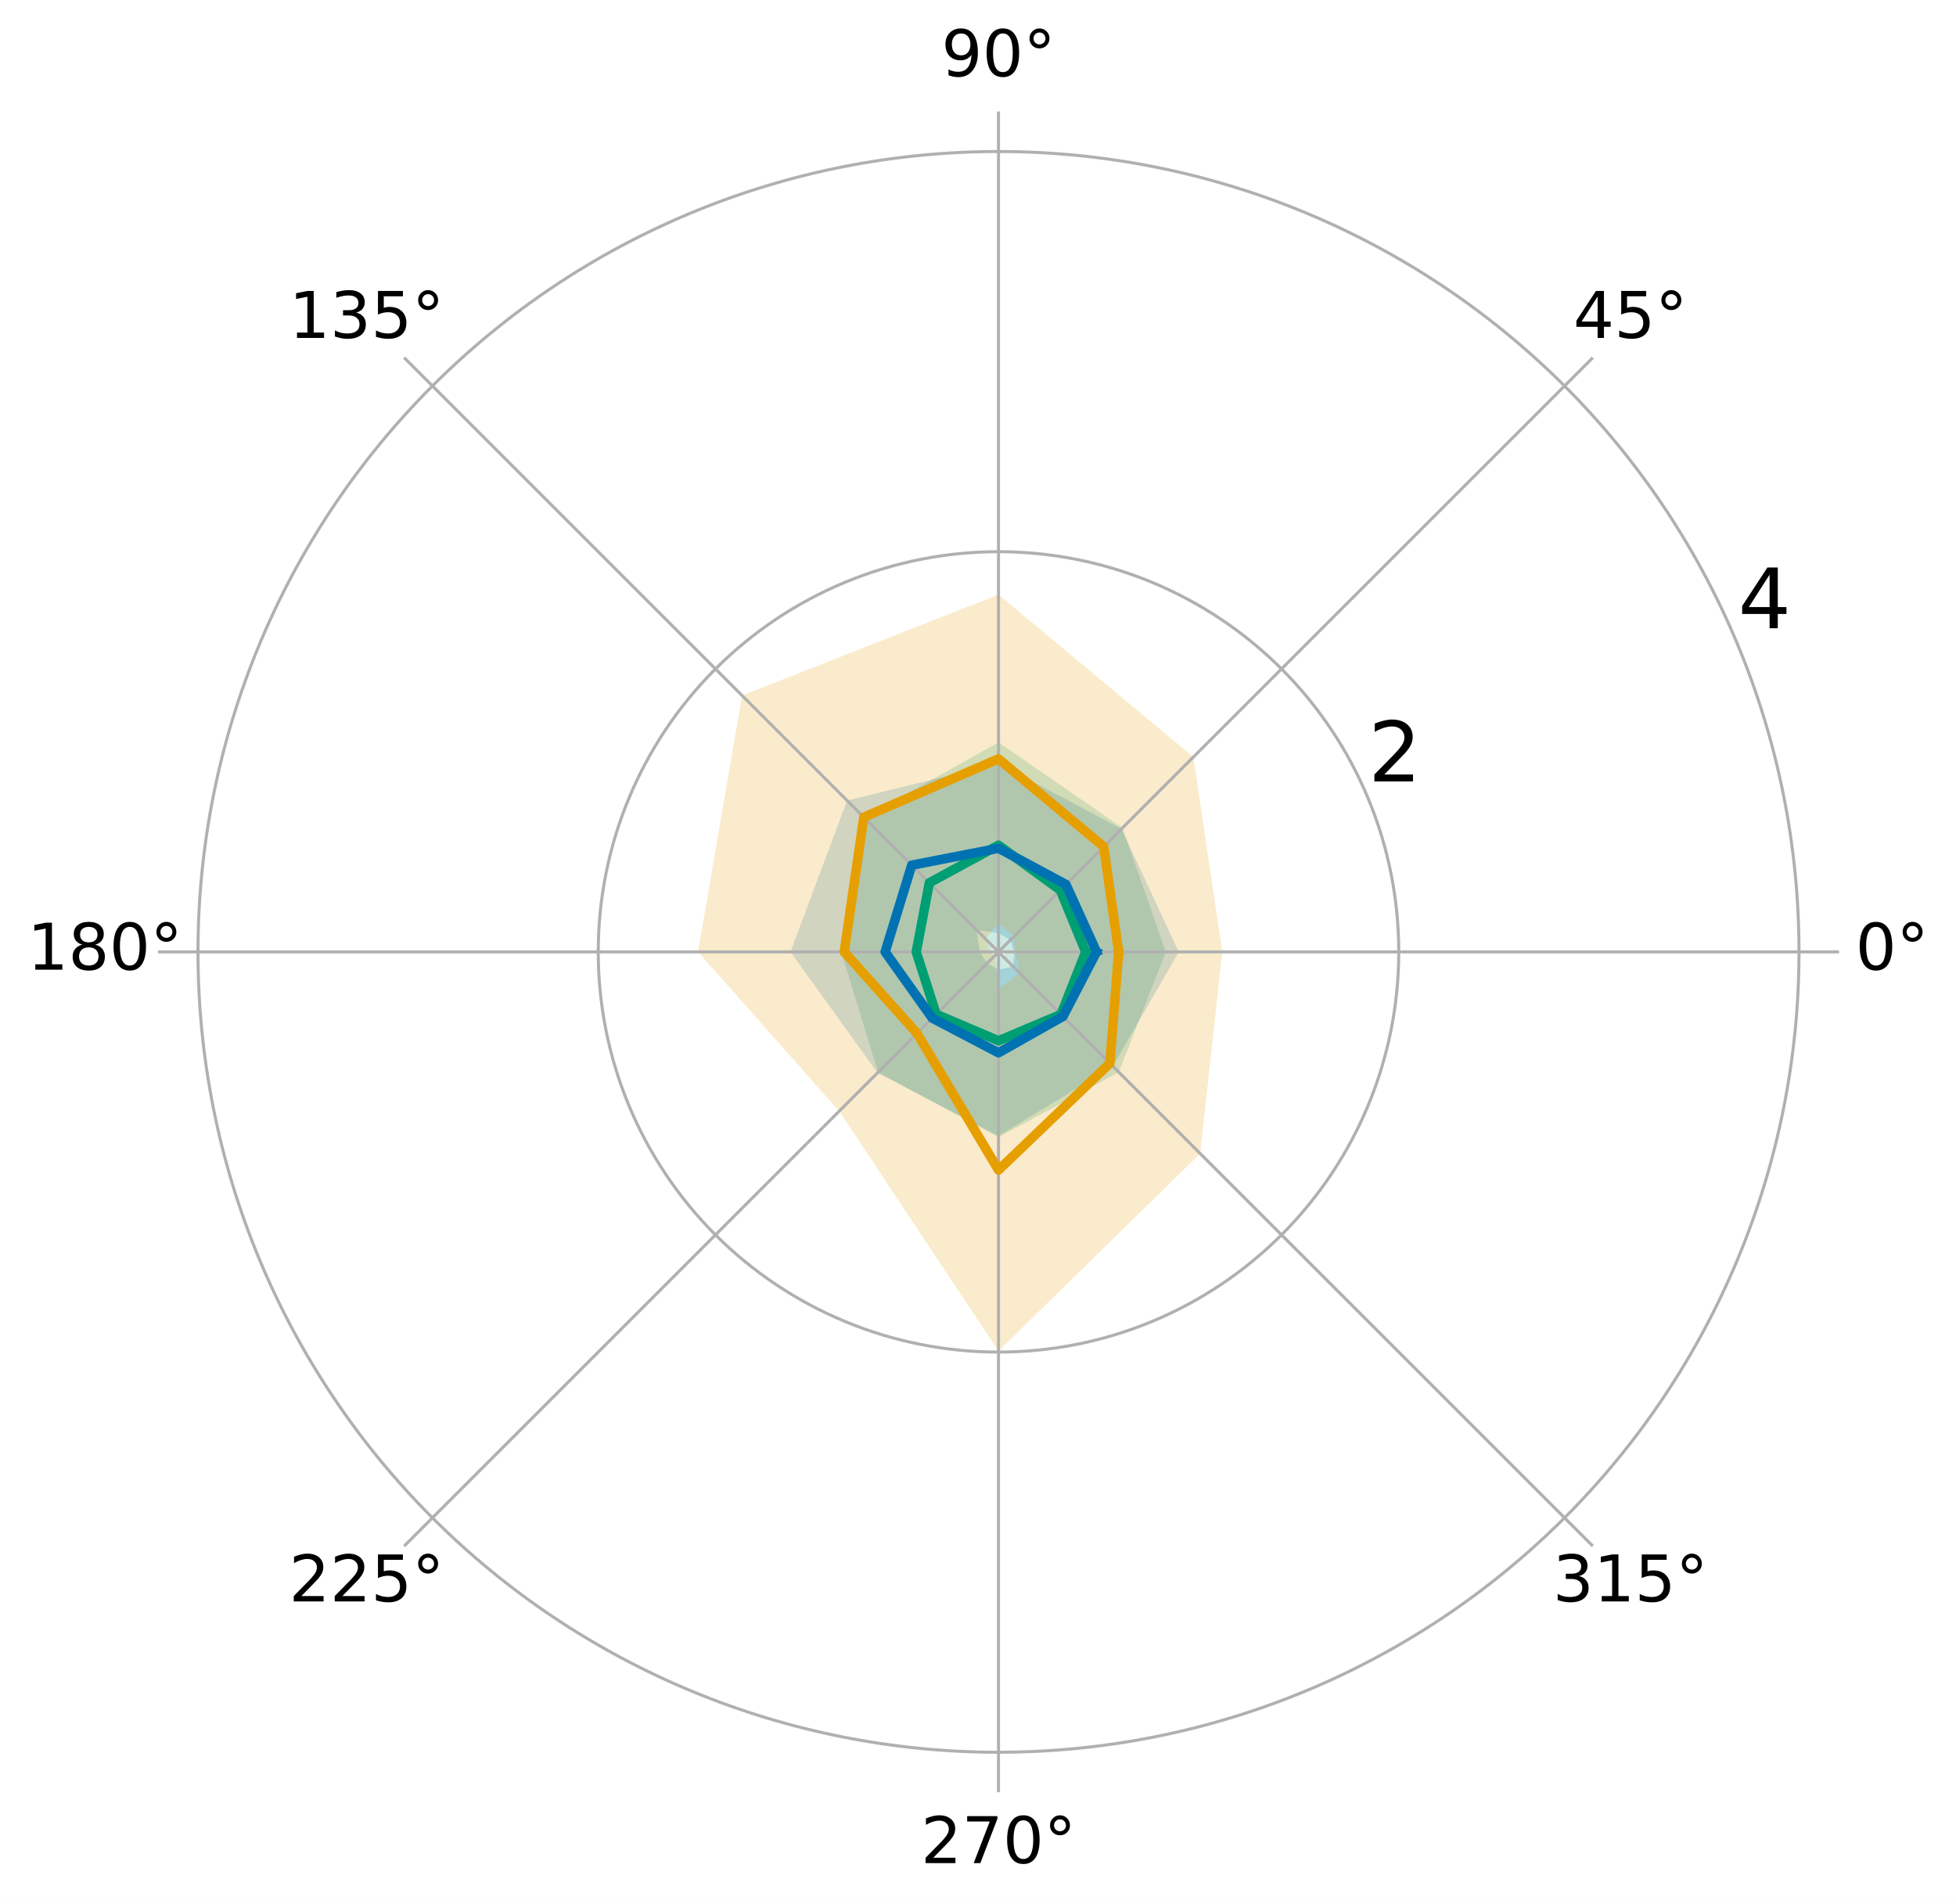
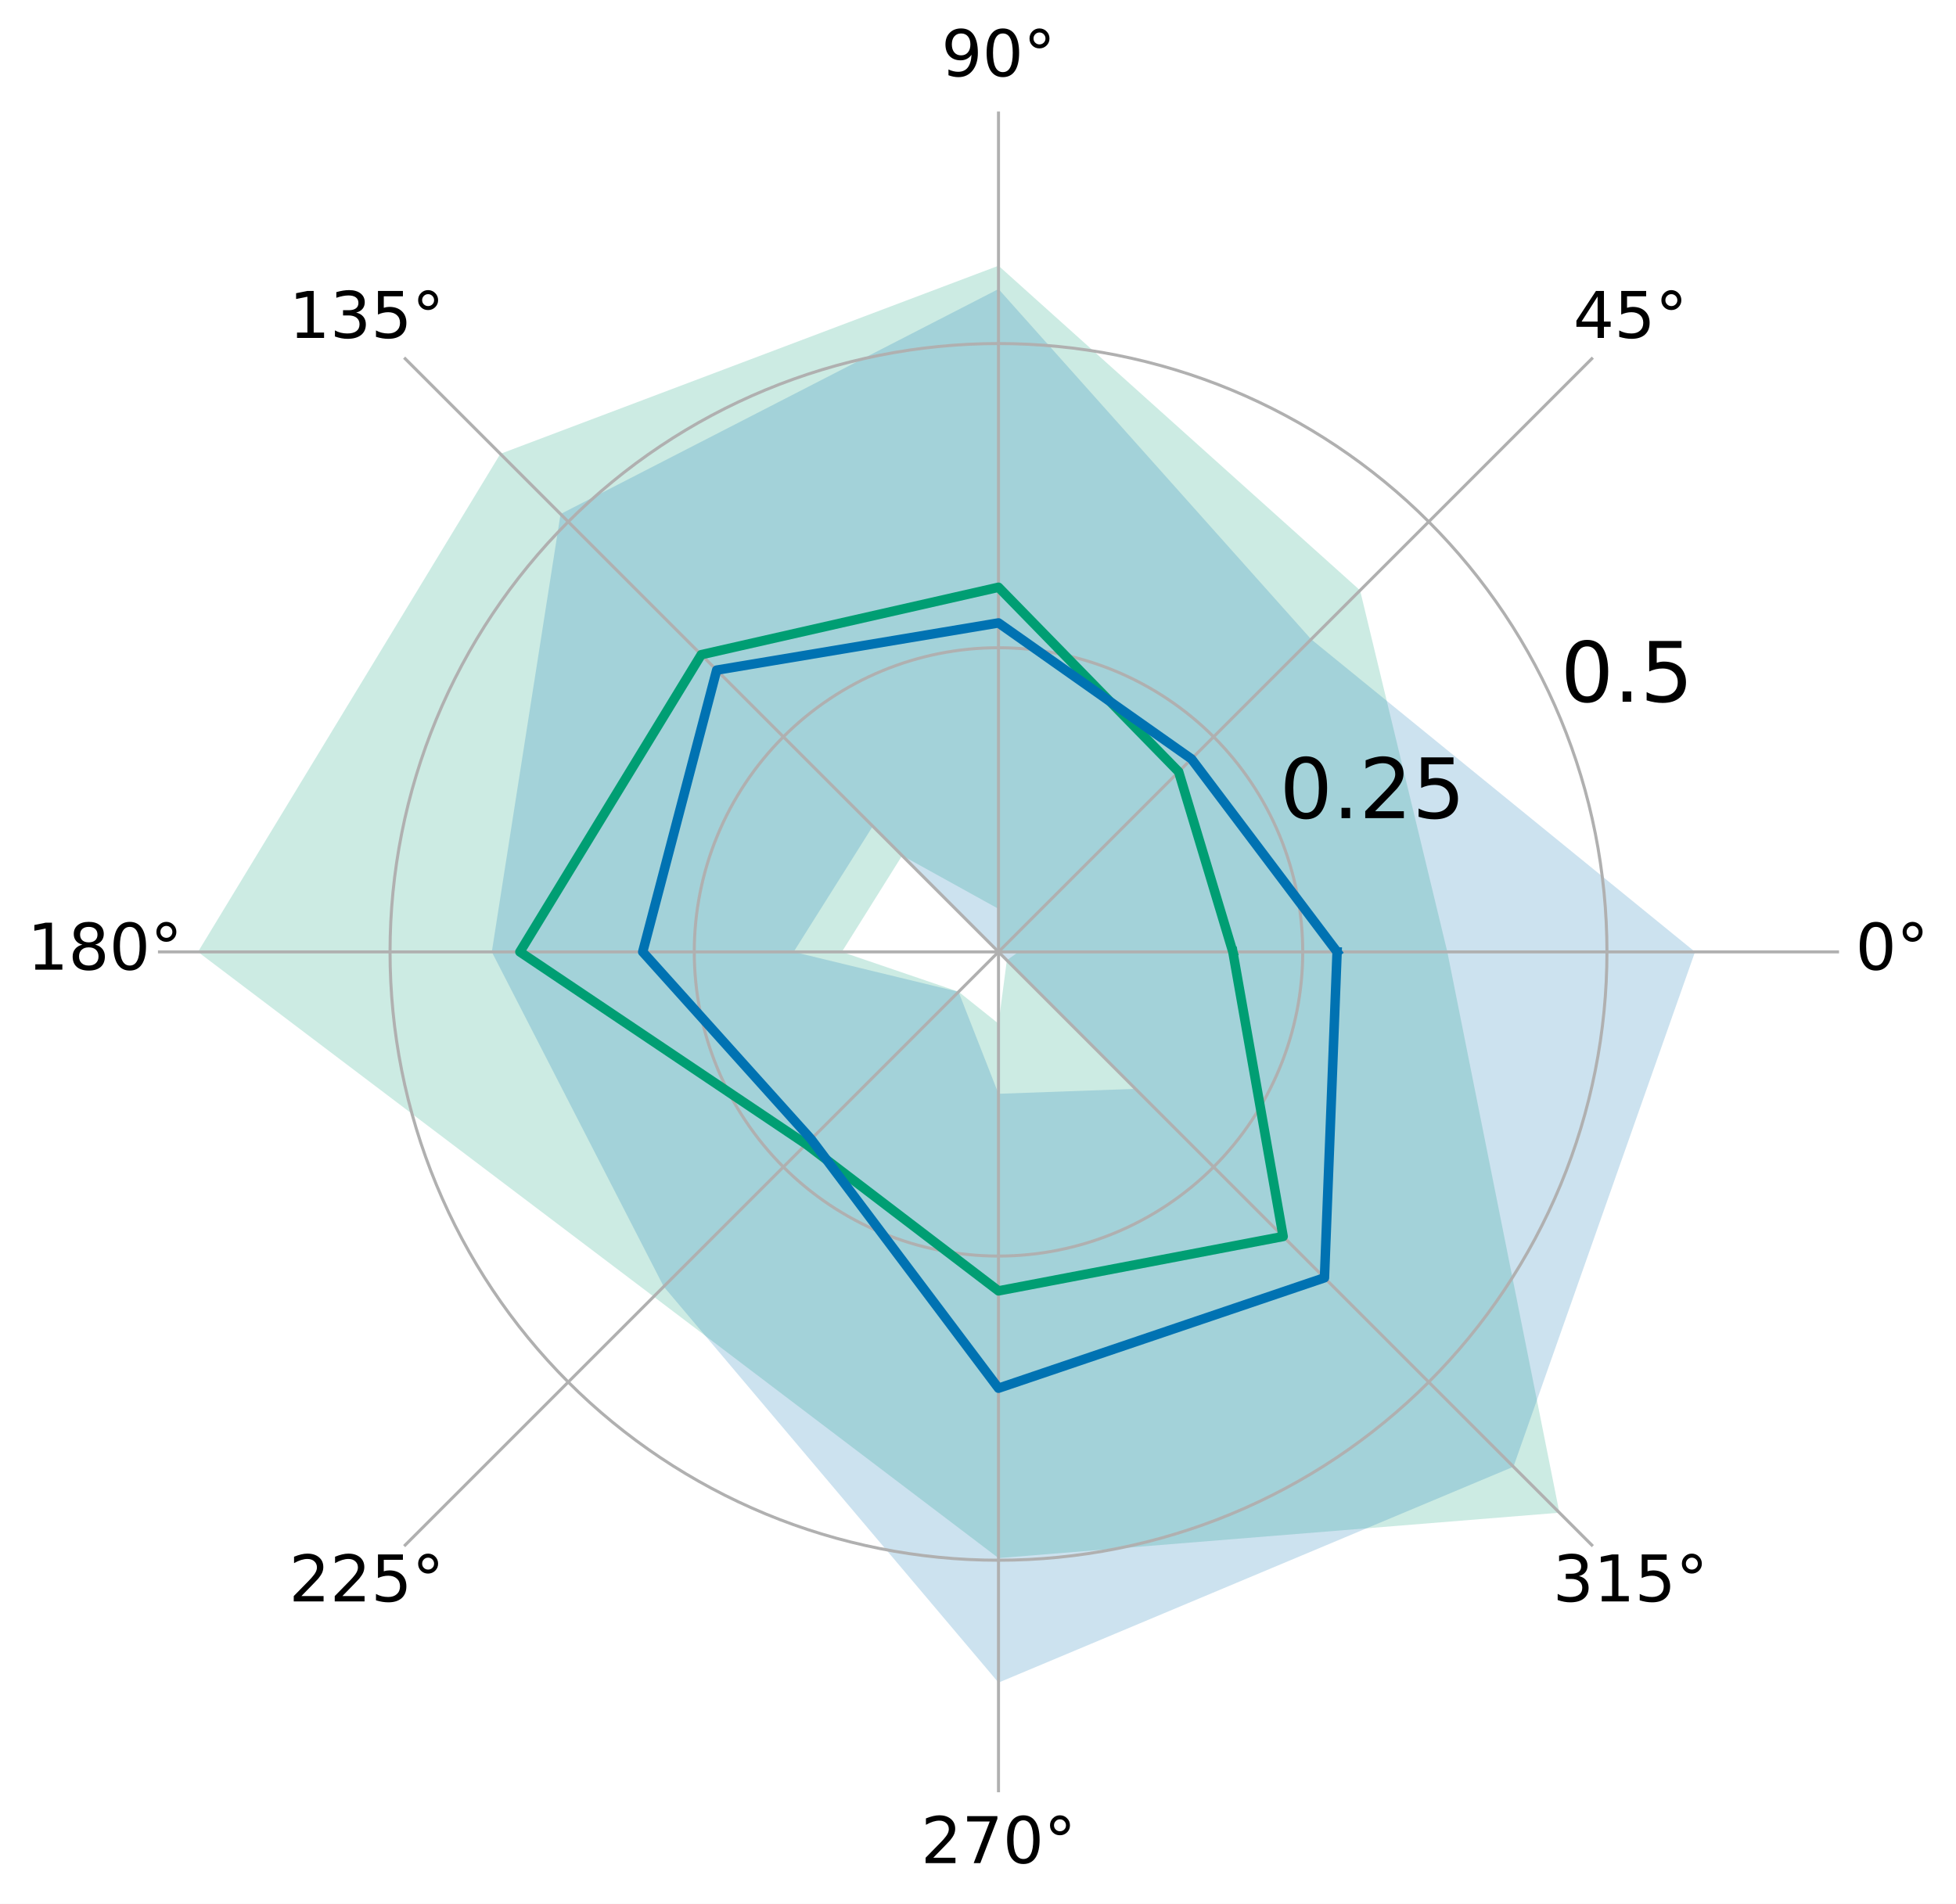
<svg xmlns="http://www.w3.org/2000/svg" xmlns:xlink="http://www.w3.org/1999/xlink" width="516.053pt" height="502.373pt" viewBox="0 0 516.053 502.373" version="1.1">
  <defs>
    <style type="text/css">*{stroke-linejoin: round; stroke-linecap: butt}</style>
  </defs>
  <g id="figure_1">
    <g id="patch_1">
      <path d="M 0 502.373  L 516.053 502.373  L 516.053 0  L 0 0  z " style="fill: #ffffff" />
    </g>
    <g id="axes_1">
      <g id="patch_2">
        <path d="M 485.194 251.186  C 485.194 222.065 479.458 193.227 468.314 166.323  C 457.17 139.418 440.834 114.97 420.242 94.378  C 399.651 73.787 375.203 57.451 348.298 46.307  C 321.394 35.163 292.556 29.426 263.434 29.426  C 234.313 29.426 205.475 35.163 178.57 46.307  C 151.666 57.451 127.218 73.787 106.626 94.378  C 86.035 114.97 69.699 139.418 58.555 166.323  C 47.411 193.227 41.674 222.065 41.674 251.186  C 41.674 280.308 47.411 309.146 58.555 336.05  C 69.699 362.955 86.035 387.403 106.626 407.994  C 127.218 428.586 151.666 444.922 178.57 456.066  C 205.475 467.21 234.313 472.946 263.434 472.946  C 292.556 472.946 321.394 467.21 348.298 456.066  C 375.203 444.922 399.651 428.586 420.242 407.994  C 440.834 387.403 457.17 362.955 468.314 336.05  C 479.458 309.146 485.194 280.308 485.194 251.186  M 263.434 251.186  C 263.434 251.186 263.434 251.186 263.434 251.186  C 263.434 251.186 263.434 251.186 263.434 251.186  C 263.434 251.186 263.434 251.186 263.434 251.186  C 263.434 251.186 263.434 251.186 263.434 251.186  C 263.434 251.186 263.434 251.186 263.434 251.186  C 263.434 251.186 263.434 251.186 263.434 251.186  C 263.434 251.186 263.434 251.186 263.434 251.186  C 263.434 251.186 263.434 251.186 263.434 251.186  C 263.434 251.186 263.434 251.186 263.434 251.186  C 263.434 251.186 263.434 251.186 263.434 251.186  C 263.434 251.186 263.434 251.186 263.434 251.186  C 263.434 251.186 263.434 251.186 263.434 251.186  C 263.434 251.186 263.434 251.186 263.434 251.186  C 263.434 251.186 263.434 251.186 263.434 251.186  C 263.434 251.186 263.434 251.186 263.434 251.186  C 263.434 251.186 263.434 251.186 263.434 251.186  z " style="fill: #ffffff" />
      </g>
      <g id="PolyCollection_1">
        <defs>
-           <path id="m931dfcbe3b" d="M 307.576 -251.186  L 265.312 -251.186  L 263.434 -251.186  L 263.434 -252.214  L 262.401 -252.22  L 261.554 -251.186  L 262.288 -250.04  L 263.434 -251.186  L 264.688 -249.933  L 265.312 -251.186  L 307.576 -251.186  L 307.576 -251.186  L 295.175 -219.446  L 263.434 -202.285  L 231.669 -219.421  L 221.919 -251.186  L 227.991 -286.63  L 263.434 -306.466  L 296.148 -283.9  L 307.576 -251.186  z " />
+           <path id="mb216cf181d" d="M 381.85 -251.186  L 268.687 -251.186  L 263.434 -251.186  L 263.434 -262.549  L 238.012 -276.609  L 222.102 -251.186  L 252.915 -240.667  L 263.434 -232.249  L 265.643 -248.978  L 268.687 -251.186  L 381.85 -251.186  L 381.85 -251.186  L 411.42 -103.2  L 263.434 -91.222  L 172.464 -160.216  L 52.234 -251.186  L 132.009 -382.612  L 263.434 -432.255  L 358.832 -346.584  L 381.85 -251.186  z " />
        </defs>
-         <g clip-path="url(#pc1f9cb7ef4)">
-           <use xlink:href="#m931dfcbe3b" x="0" y="502.373" style="fill: #009e73; fill-opacity: 0.2" />
+         <g clip-path="url(#pfd9562933d)">
+           <use xlink:href="#mb216cf181d" x="0" y="502.373" style="fill: #009e73; fill-opacity: 0.2" />
        </g>
      </g>
      <g id="PolyCollection_2">
        <defs>
-           <path id="m31ed14289d" d="M 310.993 -251.186  L 267.61 -251.186  L 266.576 -254.329  L 263.434 -256.143  L 257.608 -257.013  L 258.495 -251.186  L 260.406 -248.158  L 263.434 -246.495  L 267.304 -247.317  L 267.61 -251.186  L 310.993 -251.186  L 310.993 -251.186  L 293.604 -221.016  L 263.434 -202.625  L 231.517 -219.269  L 208.558 -251.186  L 223.491 -291.129  L 263.434 -300.92  L 295.877 -283.629  L 310.993 -251.186  z " />
+           <path id="m25e6761a52" d="M 447.2 -251.186  L 263.434 -251.186  L 282.771 -270.523  L 263.434 -251.186  L 230.268 -284.352  L 209.39 -251.186  L 252.89 -240.642  L 263.434 -213.744  L 299.575 -215.046  L 263.434 -251.186  L 447.2 -251.186  L 447.2 -251.186  L 399.29 -115.331  L 263.434 -58.363  L 175.111 -162.863  L 129.749 -251.186  L 147.893 -366.728  L 263.434 -426.104  L 345.924 -333.676  L 447.2 -251.186  z " />
        </defs>
-         <g clip-path="url(#pc1f9cb7ef4)">
-           <use xlink:href="#m31ed14289d" x="0" y="502.373" style="fill: #0072b2; fill-opacity: 0.2" />
-         </g>
-       </g>
-       <g id="PolyCollection_3">
-         <defs>
-           <path id="m01c67a7ea5" d="M 322.48 -251.186  L 267.785 -251.186  L 267.533 -255.285  L 263.434 -258.781  L 260.014 -254.607  L 261.303 -251.186  L 262.465 -250.217  L 263.434 -241.37  L 269.005 -245.616  L 267.785 -251.186  L 322.48 -251.186  L 322.48 -251.186  L 316.643 -197.978  L 263.434 -145.861  L 221.405 -209.157  L 184.159 -251.186  L 195.78 -318.841  L 263.434 -345.463  L 314.847 -302.599  L 322.48 -251.186  z " />
-         </defs>
-         <g clip-path="url(#pc1f9cb7ef4)">
-           <use xlink:href="#m01c67a7ea5" x="0" y="502.373" style="fill: #e69f00; fill-opacity: 0.2" />
+         <g clip-path="url(#pfd9562933d)">
+           <use xlink:href="#m25e6761a52" x="0" y="502.373" style="fill: #0072b2; fill-opacity: 0.2" />
        </g>
      </g>
      <g id="matplotlib.axis_1">
        <g id="xtick_1">
          <g id="line2d_1">
-             <path d="M 263.434 251.186  L 485.194 251.186  " clip-path="url(#pc1f9cb7ef4)" style="fill: none; stroke: #b0b0b0; stroke-width: 0.8; stroke-linecap: square" />
+             <path d="M 263.434 251.186  L 485.194 251.186  " clip-path="url(#pfd9562933d)" style="fill: none; stroke: #b0b0b0; stroke-width: 0.8; stroke-linecap: square" />
          </g>
          <g id="text_1">
            <g transform="translate(489.5362 255.8773) scale(0.17 -0.17)">
              <defs>
                <path id="DejaVuSans-30" d="M 2034 4250  Q 1547 4250 1301 3770  Q 1056 3291 1056 2328  Q 1056 1369 1301 889  Q 1547 409 2034 409  Q 2525 409 2770 889  Q 3016 1369 3016 2328  Q 3016 3291 2770 3770  Q 2525 4250 2034 4250  z M 2034 4750  Q 2819 4750 3233 4129  Q 3647 3509 3647 2328  Q 3647 1150 3233 529  Q 2819 -91 2034 -91  Q 1250 -91 836 529  Q 422 1150 422 2328  Q 422 3509 836 4129  Q 1250 4750 2034 4750  z " transform="scale(0.015625)" />
                <path id="DejaVuSans-b0" d="M 1600 4347  Q 1350 4347 1178 4173  Q 1006 4000 1006 3750  Q 1006 3503 1178 3333  Q 1350 3163 1600 3163  Q 1850 3163 2022 3333  Q 2194 3503 2194 3750  Q 2194 3997 2020 4172  Q 1847 4347 1600 4347  z M 1600 4750  Q 1800 4750 1984 4673  Q 2169 4597 2303 4453  Q 2447 4313 2519 4134  Q 2591 3956 2591 3750  Q 2591 3338 2302 3052  Q 2013 2766 1594 2766  Q 1172 2766 890 3047  Q 609 3328 609 3750  Q 609 4169 896 4459  Q 1184 4750 1600 4750  z " transform="scale(0.015625)" />
              </defs>
              <use xlink:href="#DejaVuSans-30" />
              <use xlink:href="#DejaVuSans-b0" x="63.623" />
            </g>
          </g>
        </g>
        <g id="xtick_2">
          <g id="line2d_2">
-             <path d="M 263.434 251.186  L 420.242 94.378  " clip-path="url(#pc1f9cb7ef4)" style="fill: none; stroke: #b0b0b0; stroke-width: 0.8; stroke-linecap: square" />
+             <path d="M 263.434 251.186  L 420.242 94.378  " clip-path="url(#pfd9562933d)" style="fill: none; stroke: #b0b0b0; stroke-width: 0.8; stroke-linecap: square" />
          </g>
          <g id="text_2">
            <g transform="translate(415.0756 89.16985) scale(0.17 -0.17)">
              <defs>
                <path id="DejaVuSans-34" d="M 2419 4116  L 825 1625  L 2419 1625  L 2419 4116  z M 2253 4666  L 3047 4666  L 3047 1625  L 3713 1625  L 3713 1100  L 3047 1100  L 3047 0  L 2419 0  L 2419 1100  L 313 1100  L 313 1709  L 2253 4666  z " transform="scale(0.015625)" />
                <path id="DejaVuSans-35" d="M 691 4666  L 3169 4666  L 3169 4134  L 1269 4134  L 1269 2991  Q 1406 3038 1543 3061  Q 1681 3084 1819 3084  Q 2600 3084 3056 2656  Q 3513 2228 3513 1497  Q 3513 744 3044 326  Q 2575 -91 1722 -91  Q 1428 -91 1123 -41  Q 819 9 494 109  L 494 744  Q 775 591 1075 516  Q 1375 441 1709 441  Q 2250 441 2565 725  Q 2881 1009 2881 1497  Q 2881 1984 2565 2268  Q 2250 2553 1709 2553  Q 1456 2553 1204 2497  Q 953 2441 691 2322  L 691 4666  z " transform="scale(0.015625)" />
              </defs>
              <use xlink:href="#DejaVuSans-34" />
              <use xlink:href="#DejaVuSans-35" x="63.623" />
              <use xlink:href="#DejaVuSans-b0" x="127.246" />
            </g>
          </g>
        </g>
        <g id="xtick_3">
          <g id="line2d_3">
-             <path d="M 263.434 251.186  L 263.434 29.426  " clip-path="url(#pc1f9cb7ef4)" style="fill: none; stroke: #b0b0b0; stroke-width: 0.8; stroke-linecap: square" />
+             <path d="M 263.434 251.186  L 263.434 29.426  " clip-path="url(#pfd9562933d)" style="fill: none; stroke: #b0b0b0; stroke-width: 0.8; stroke-linecap: square" />
          </g>
          <g id="text_3">
            <g transform="translate(248.3681 20.11734) scale(0.17 -0.17)">
              <defs>
                <path id="DejaVuSans-39" d="M 703 97  L 703 672  Q 941 559 1184 500  Q 1428 441 1663 441  Q 2288 441 2617 861  Q 2947 1281 2994 2138  Q 2813 1869 2534 1725  Q 2256 1581 1919 1581  Q 1219 1581 811 2004  Q 403 2428 403 3163  Q 403 3881 828 4315  Q 1253 4750 1959 4750  Q 2769 4750 3195 4129  Q 3622 3509 3622 2328  Q 3622 1225 3098 567  Q 2575 -91 1691 -91  Q 1453 -91 1209 -44  Q 966 3 703 97  z M 1959 2075  Q 2384 2075 2632 2365  Q 2881 2656 2881 3163  Q 2881 3666 2632 3958  Q 2384 4250 1959 4250  Q 1534 4250 1286 3958  Q 1038 3666 1038 3163  Q 1038 2656 1286 2365  Q 1534 2075 1959 2075  z " transform="scale(0.015625)" />
              </defs>
              <use xlink:href="#DejaVuSans-39" />
              <use xlink:href="#DejaVuSans-30" x="63.623" />
              <use xlink:href="#DejaVuSans-b0" x="127.246" />
            </g>
          </g>
        </g>
        <g id="xtick_4">
          <g id="line2d_4">
-             <path d="M 263.434 251.186  L 106.626 94.378  " clip-path="url(#pc1f9cb7ef4)" style="fill: none; stroke: #b0b0b0; stroke-width: 0.8; stroke-linecap: square" />
+             <path d="M 263.434 251.186  L 106.626 94.378  " clip-path="url(#pfd9562933d)" style="fill: none; stroke: #b0b0b0; stroke-width: 0.8; stroke-linecap: square" />
          </g>
          <g id="text_4">
            <g transform="translate(76.2525 89.16985) scale(0.17 -0.17)">
              <defs>
                <path id="DejaVuSans-31" d="M 794 531  L 1825 531  L 1825 4091  L 703 3866  L 703 4441  L 1819 4666  L 2450 4666  L 2450 531  L 3481 531  L 3481 0  L 794 0  L 794 531  z " transform="scale(0.015625)" />
                <path id="DejaVuSans-33" d="M 2597 2516  Q 3050 2419 3304 2112  Q 3559 1806 3559 1356  Q 3559 666 3084 287  Q 2609 -91 1734 -91  Q 1441 -91 1130 -33  Q 819 25 488 141  L 488 750  Q 750 597 1062 519  Q 1375 441 1716 441  Q 2309 441 2620 675  Q 2931 909 2931 1356  Q 2931 1769 2642 2001  Q 2353 2234 1838 2234  L 1294 2234  L 1294 2753  L 1863 2753  Q 2328 2753 2575 2939  Q 2822 3125 2822 3475  Q 2822 3834 2567 4026  Q 2313 4219 1838 4219  Q 1578 4219 1281 4162  Q 984 4106 628 3988  L 628 4550  Q 988 4650 1302 4700  Q 1616 4750 1894 4750  Q 2613 4750 3031 4423  Q 3450 4097 3450 3541  Q 3450 3153 3228 2886  Q 3006 2619 2597 2516  z " transform="scale(0.015625)" />
              </defs>
              <use xlink:href="#DejaVuSans-31" />
              <use xlink:href="#DejaVuSans-33" x="63.623" />
              <use xlink:href="#DejaVuSans-35" x="127.246" />
              <use xlink:href="#DejaVuSans-b0" x="190.869" />
            </g>
          </g>
        </g>
        <g id="xtick_5">
          <g id="line2d_5">
-             <path d="M 263.434 251.186  L 41.674 251.186  " clip-path="url(#pc1f9cb7ef4)" style="fill: none; stroke: #b0b0b0; stroke-width: 0.8; stroke-linecap: square" />
+             <path d="M 263.434 251.186  L 41.674 251.186  " clip-path="url(#pfd9562933d)" style="fill: none; stroke: #b0b0b0; stroke-width: 0.8; stroke-linecap: square" />
          </g>
          <g id="text_5">
            <g transform="translate(7.2 255.8773) scale(0.17 -0.17)">
              <defs>
                <path id="DejaVuSans-38" d="M 2034 2216  Q 1584 2216 1326 1975  Q 1069 1734 1069 1313  Q 1069 891 1326 650  Q 1584 409 2034 409  Q 2484 409 2743 651  Q 3003 894 3003 1313  Q 3003 1734 2745 1975  Q 2488 2216 2034 2216  z M 1403 2484  Q 997 2584 770 2862  Q 544 3141 544 3541  Q 544 4100 942 4425  Q 1341 4750 2034 4750  Q 2731 4750 3128 4425  Q 3525 4100 3525 3541  Q 3525 3141 3298 2862  Q 3072 2584 2669 2484  Q 3125 2378 3379 2068  Q 3634 1759 3634 1313  Q 3634 634 3220 271  Q 2806 -91 2034 -91  Q 1263 -91 848 271  Q 434 634 434 1313  Q 434 1759 690 2068  Q 947 2378 1403 2484  z M 1172 3481  Q 1172 3119 1398 2916  Q 1625 2713 2034 2713  Q 2441 2713 2670 2916  Q 2900 3119 2900 3481  Q 2900 3844 2670 4047  Q 2441 4250 2034 4250  Q 1625 4250 1398 4047  Q 1172 3844 1172 3481  z " transform="scale(0.015625)" />
              </defs>
              <use xlink:href="#DejaVuSans-31" />
              <use xlink:href="#DejaVuSans-38" x="63.623" />
              <use xlink:href="#DejaVuSans-30" x="127.246" />
              <use xlink:href="#DejaVuSans-b0" x="190.869" />
            </g>
          </g>
        </g>
        <g id="xtick_6">
          <g id="line2d_6">
-             <path d="M 263.434 251.186  L 106.626 407.994  " clip-path="url(#pc1f9cb7ef4)" style="fill: none; stroke: #b0b0b0; stroke-width: 0.8; stroke-linecap: square" />
+             <path d="M 263.434 251.186  L 106.626 407.994  " clip-path="url(#pfd9562933d)" style="fill: none; stroke: #b0b0b0; stroke-width: 0.8; stroke-linecap: square" />
          </g>
          <g id="text_6">
            <g transform="translate(76.2525 422.5848) scale(0.17 -0.17)">
              <defs>
                <path id="DejaVuSans-32" d="M 1228 531  L 3431 531  L 3431 0  L 469 0  L 469 531  Q 828 903 1448 1529  Q 2069 2156 2228 2338  Q 2531 2678 2651 2914  Q 2772 3150 2772 3378  Q 2772 3750 2511 3984  Q 2250 4219 1831 4219  Q 1534 4219 1204 4116  Q 875 4013 500 3803  L 500 4441  Q 881 4594 1212 4672  Q 1544 4750 1819 4750  Q 2544 4750 2975 4387  Q 3406 4025 3406 3419  Q 3406 3131 3298 2873  Q 3191 2616 2906 2266  Q 2828 2175 2409 1742  Q 1991 1309 1228 531  z " transform="scale(0.015625)" />
              </defs>
              <use xlink:href="#DejaVuSans-32" />
              <use xlink:href="#DejaVuSans-32" x="63.623" />
              <use xlink:href="#DejaVuSans-35" x="127.246" />
              <use xlink:href="#DejaVuSans-b0" x="190.869" />
            </g>
          </g>
        </g>
        <g id="xtick_7">
          <g id="line2d_7">
-             <path d="M 263.434 251.186  L 263.434 472.946  " clip-path="url(#pc1f9cb7ef4)" style="fill: none; stroke: #b0b0b0; stroke-width: 0.8; stroke-linecap: square" />
+             <path d="M 263.434 251.186  L 263.434 472.946  " clip-path="url(#pfd9562933d)" style="fill: none; stroke: #b0b0b0; stroke-width: 0.8; stroke-linecap: square" />
          </g>
          <g id="text_7">
            <g transform="translate(242.96 491.6373) scale(0.17 -0.17)">
              <defs>
                <path id="DejaVuSans-37" d="M 525 4666  L 3525 4666  L 3525 4397  L 1831 0  L 1172 0  L 2766 4134  L 525 4134  L 525 4666  z " transform="scale(0.015625)" />
              </defs>
              <use xlink:href="#DejaVuSans-32" />
              <use xlink:href="#DejaVuSans-37" x="63.623" />
              <use xlink:href="#DejaVuSans-30" x="127.246" />
              <use xlink:href="#DejaVuSans-b0" x="190.869" />
            </g>
          </g>
        </g>
        <g id="xtick_8">
          <g id="line2d_8">
-             <path d="M 263.434 251.186  L 420.242 407.994  " clip-path="url(#pc1f9cb7ef4)" style="fill: none; stroke: #b0b0b0; stroke-width: 0.8; stroke-linecap: square" />
+             <path d="M 263.434 251.186  L 420.242 407.994  " clip-path="url(#pfd9562933d)" style="fill: none; stroke: #b0b0b0; stroke-width: 0.8; stroke-linecap: square" />
          </g>
          <g id="text_8">
            <g transform="translate(409.6675 422.5848) scale(0.17 -0.17)">
              <use xlink:href="#DejaVuSans-33" />
              <use xlink:href="#DejaVuSans-31" x="63.623" />
              <use xlink:href="#DejaVuSans-35" x="127.246" />
              <use xlink:href="#DejaVuSans-b0" x="190.869" />
            </g>
          </g>
        </g>
      </g>
      <g id="matplotlib.axis_2">
        <g id="ytick_1">
          <g id="line2d_9">
-             <path d="M 369.034 251.186  C 369.034 237.319 366.303 223.587 360.996 210.775  C 355.689 197.963 347.91 186.322 338.105 176.516  C 328.299 166.71 316.657 158.931 303.846 153.625  C 291.034 148.318 277.302 145.586 263.434 145.586  C 249.567 145.586 235.835 148.318 223.023 153.625  C 210.211 158.931 198.57 166.71 188.764 176.516  C 178.958 186.322 171.179 197.963 165.873 210.775  C 160.566 223.587 157.834 237.319 157.834 251.186  C 157.834 265.054 160.566 278.786 165.873 291.598  C 171.179 304.409 178.958 316.051 188.764 325.857  C 198.57 335.663 210.211 343.441 223.023 348.748  C 235.835 354.055 249.567 356.786 263.434 356.786  C 277.302 356.786 291.034 354.055 303.846 348.748  C 316.657 343.441 328.299 335.663 338.105 325.857  C 347.91 316.051 355.689 304.409 360.996 291.598  C 366.303 278.786 369.034 265.054 369.034 251.186  " clip-path="url(#pc1f9cb7ef4)" style="fill: none; stroke: #b0b0b0; stroke-width: 0.8; stroke-linecap: square" />
+             <path d="M 343.699 251.186  C 343.699 240.646 341.623 230.208 337.589 220.471  C 333.556 210.733 327.643 201.884 320.19 194.431  C 312.737 186.978 303.888 181.065 294.15 177.032  C 284.412 172.998 273.975 170.922 263.434 170.922  C 252.894 170.922 242.456 172.998 232.718 177.032  C 222.981 181.065 214.132 186.978 206.679 194.431  C 199.226 201.884 193.313 210.733 189.28 220.471  C 185.246 230.208 183.17 240.646 183.17 251.186  C 183.17 261.727 185.246 272.164 189.28 281.902  C 193.313 291.64 199.226 300.489 206.679 307.942  C 214.132 315.395 222.981 321.308 232.718 325.341  C 242.456 329.375 252.894 331.451 263.434 331.451  C 273.975 331.451 284.412 329.375 294.15 325.341  C 303.888 321.308 312.737 315.395 320.19 307.942  C 327.643 300.489 333.556 291.64 337.589 281.902  C 341.623 272.164 343.699 261.727 343.699 251.186  " clip-path="url(#pfd9562933d)" style="fill: none; stroke: #b0b0b0; stroke-width: 0.8; stroke-linecap: square" />
          </g>
          <g id="text_9">
-             <g transform="translate(360.9961 206.1997) scale(0.22 -0.22)">
-               <use xlink:href="#DejaVuSans-32" />
+             <g transform="translate(337.5891 215.8952) scale(0.22 -0.22)">
+               <defs>
+                 <path id="DejaVuSans-2e" d="M 684 794  L 1344 794  L 1344 0  L 684 0  L 684 794  z " transform="scale(0.015625)" />
+               </defs>
+               <use xlink:href="#DejaVuSans-30" />
+               <use xlink:href="#DejaVuSans-2e" x="63.623" />
+               <use xlink:href="#DejaVuSans-32" x="95.41" />
+               <use xlink:href="#DejaVuSans-35" x="159.033" />
            </g>
          </g>
        </g>
        <g id="ytick_2">
          <g id="line2d_10">
-             <path d="M 474.634 251.186  C 474.634 223.452 469.171 195.987 458.558 170.364  C 447.944 144.74 432.387 121.457 412.775 101.845  C 393.164 82.234 369.88 66.677 344.257 56.063  C 318.634 45.45 291.169 39.986 263.434 39.986  C 235.7 39.986 208.235 45.45 182.612 56.063  C 156.988 66.677 133.705 82.234 114.093 101.845  C 94.482 121.457 78.925 144.74 68.311 170.364  C 57.697 195.987 52.234 223.452 52.234 251.186  C 52.234 278.921 57.697 306.386 68.311 332.009  C 78.925 357.633 94.482 380.916 114.093 400.527  C 133.705 420.139 156.988 435.696 182.612 446.31  C 208.235 456.923 235.7 462.386 263.434 462.386  C 291.169 462.386 318.634 456.923 344.257 446.31  C 369.88 435.696 393.164 420.139 412.775 400.527  C 432.387 380.916 447.944 357.633 458.558 332.009  C 469.171 306.386 474.634 278.921 474.634 251.186  " clip-path="url(#pc1f9cb7ef4)" style="fill: none; stroke: #b0b0b0; stroke-width: 0.8; stroke-linecap: square" />
+             <path d="M 423.963 251.186  C 423.963 230.106 419.811 209.23 411.744 189.755  C 403.677 170.279 391.852 152.581 376.946 137.675  C 362.039 122.769 344.342 110.944 324.866 102.877  C 305.39 94.81 284.515 90.657 263.434 90.657  C 242.354 90.657 221.478 94.81 202.003 102.877  C 182.527 110.944 164.829 122.769 149.923 137.675  C 135.017 152.581 123.192 170.279 115.125 189.755  C 107.058 209.23 102.905 230.106 102.905 251.186  C 102.905 272.267 107.058 293.142 115.125 312.618  C 123.192 332.094 135.017 349.791 149.923 364.698  C 164.829 379.604 182.527 391.429 202.003 399.496  C 221.478 407.563 242.354 411.715 263.434 411.715  C 284.515 411.715 305.39 407.563 324.866 399.496  C 344.342 391.429 362.039 379.604 376.946 364.698  C 391.852 349.791 403.677 332.094 411.744 312.618  C 419.811 293.142 423.963 272.267 423.963 251.186  " clip-path="url(#pfd9562933d)" style="fill: none; stroke: #b0b0b0; stroke-width: 0.8; stroke-linecap: square" />
          </g>
          <g id="text_10">
-             <g transform="translate(458.5577 165.7884) scale(0.22 -0.22)">
-               <use xlink:href="#DejaVuSans-34" />
+             <g transform="translate(411.7439 185.1793) scale(0.22 -0.22)">
+               <use xlink:href="#DejaVuSans-30" />
+               <use xlink:href="#DejaVuSans-2e" x="63.623" />
+               <use xlink:href="#DejaVuSans-35" x="95.41" />
            </g>
          </g>
        </g>
      </g>
      <g id="line2d_11">
-         <path d="M 286.444 251.186  L 279.739 234.882  L 263.434 223.033  L 245.196 232.948  L 241.737 251.186  L 246.978 267.642  L 263.434 274.636  L 279.931 267.683  L 286.444 251.186  " clip-path="url(#pc1f9cb7ef4)" style="fill: none; stroke: #009e73; stroke-width: 2.5; stroke-linecap: square" />
+         <path d="M 325.268 251.186  L 310.964 203.657  L 263.434 154.971  L 185.01 172.763  L 137.168 251.186  L 212.69 301.931  L 263.434 340.637  L 338.532 326.284  L 325.268 251.186  " clip-path="url(#pfd9562933d)" style="fill: none; stroke: #009e73; stroke-width: 2.5; stroke-linecap: square" />
      </g>
      <g id="line2d_12">
-         <path d="M 289.301 251.186  L 281.227 233.394  L 263.434 223.841  L 240.55 228.302  L 233.526 251.186  L 245.962 268.659  L 263.434 277.813  L 280.454 268.206  L 289.301 251.186  " clip-path="url(#pc1f9cb7ef4)" style="fill: none; stroke: #0072b2; stroke-width: 2.5; stroke-linecap: square" />
-       </g>
-       <g id="line2d_13">
-         <path d="M 295.133 251.186  L 291.19 223.431  L 263.434 200.251  L 227.897 215.649  L 222.731 251.186  L 241.935 272.686  L 263.434 308.757  L 292.824 280.576  L 295.133 251.186  " clip-path="url(#pc1f9cb7ef4)" style="fill: none; stroke: #e69f00; stroke-width: 2.5; stroke-linecap: square" />
+         <path d="M 352.765 251.186  L 314.348 200.273  L 263.434 164.379  L 189.081 176.833  L 169.569 251.186  L 214.001 300.62  L 263.434 366.32  L 349.432 337.184  L 352.765 251.186  " clip-path="url(#pfd9562933d)" style="fill: none; stroke: #0072b2; stroke-width: 2.5; stroke-linecap: square" />
      </g>
    </g>
  </g>
  <defs>
-     <clipPath id="pc1f9cb7ef4">
+     <clipPath id="pfd9562933d">
      <path d="M 485.194 251.186  C 485.194 222.065 479.458 193.227 468.314 166.323  C 457.17 139.418 440.834 114.97 420.242 94.378  C 399.651 73.787 375.203 57.451 348.298 46.307  C 321.394 35.163 292.556 29.426 263.434 29.426  C 234.313 29.426 205.475 35.163 178.57 46.307  C 151.666 57.451 127.218 73.787 106.626 94.378  C 86.035 114.97 69.699 139.418 58.555 166.323  C 47.411 193.227 41.674 222.065 41.674 251.186  C 41.674 280.308 47.411 309.146 58.555 336.05  C 69.699 362.955 86.035 387.403 106.626 407.994  C 127.218 428.586 151.666 444.922 178.57 456.066  C 205.475 467.21 234.313 472.946 263.434 472.946  C 292.556 472.946 321.394 467.21 348.298 456.066  C 375.203 444.922 399.651 428.586 420.242 407.994  C 440.834 387.403 457.17 362.955 468.314 336.05  C 479.458 309.146 485.194 280.308 485.194 251.186  M 263.434 251.186  C 263.434 251.186 263.434 251.186 263.434 251.186  C 263.434 251.186 263.434 251.186 263.434 251.186  C 263.434 251.186 263.434 251.186 263.434 251.186  C 263.434 251.186 263.434 251.186 263.434 251.186  C 263.434 251.186 263.434 251.186 263.434 251.186  C 263.434 251.186 263.434 251.186 263.434 251.186  C 263.434 251.186 263.434 251.186 263.434 251.186  C 263.434 251.186 263.434 251.186 263.434 251.186  C 263.434 251.186 263.434 251.186 263.434 251.186  C 263.434 251.186 263.434 251.186 263.434 251.186  C 263.434 251.186 263.434 251.186 263.434 251.186  C 263.434 251.186 263.434 251.186 263.434 251.186  C 263.434 251.186 263.434 251.186 263.434 251.186  C 263.434 251.186 263.434 251.186 263.434 251.186  C 263.434 251.186 263.434 251.186 263.434 251.186  C 263.434 251.186 263.434 251.186 263.434 251.186  z " />
    </clipPath>
  </defs>
</svg>
